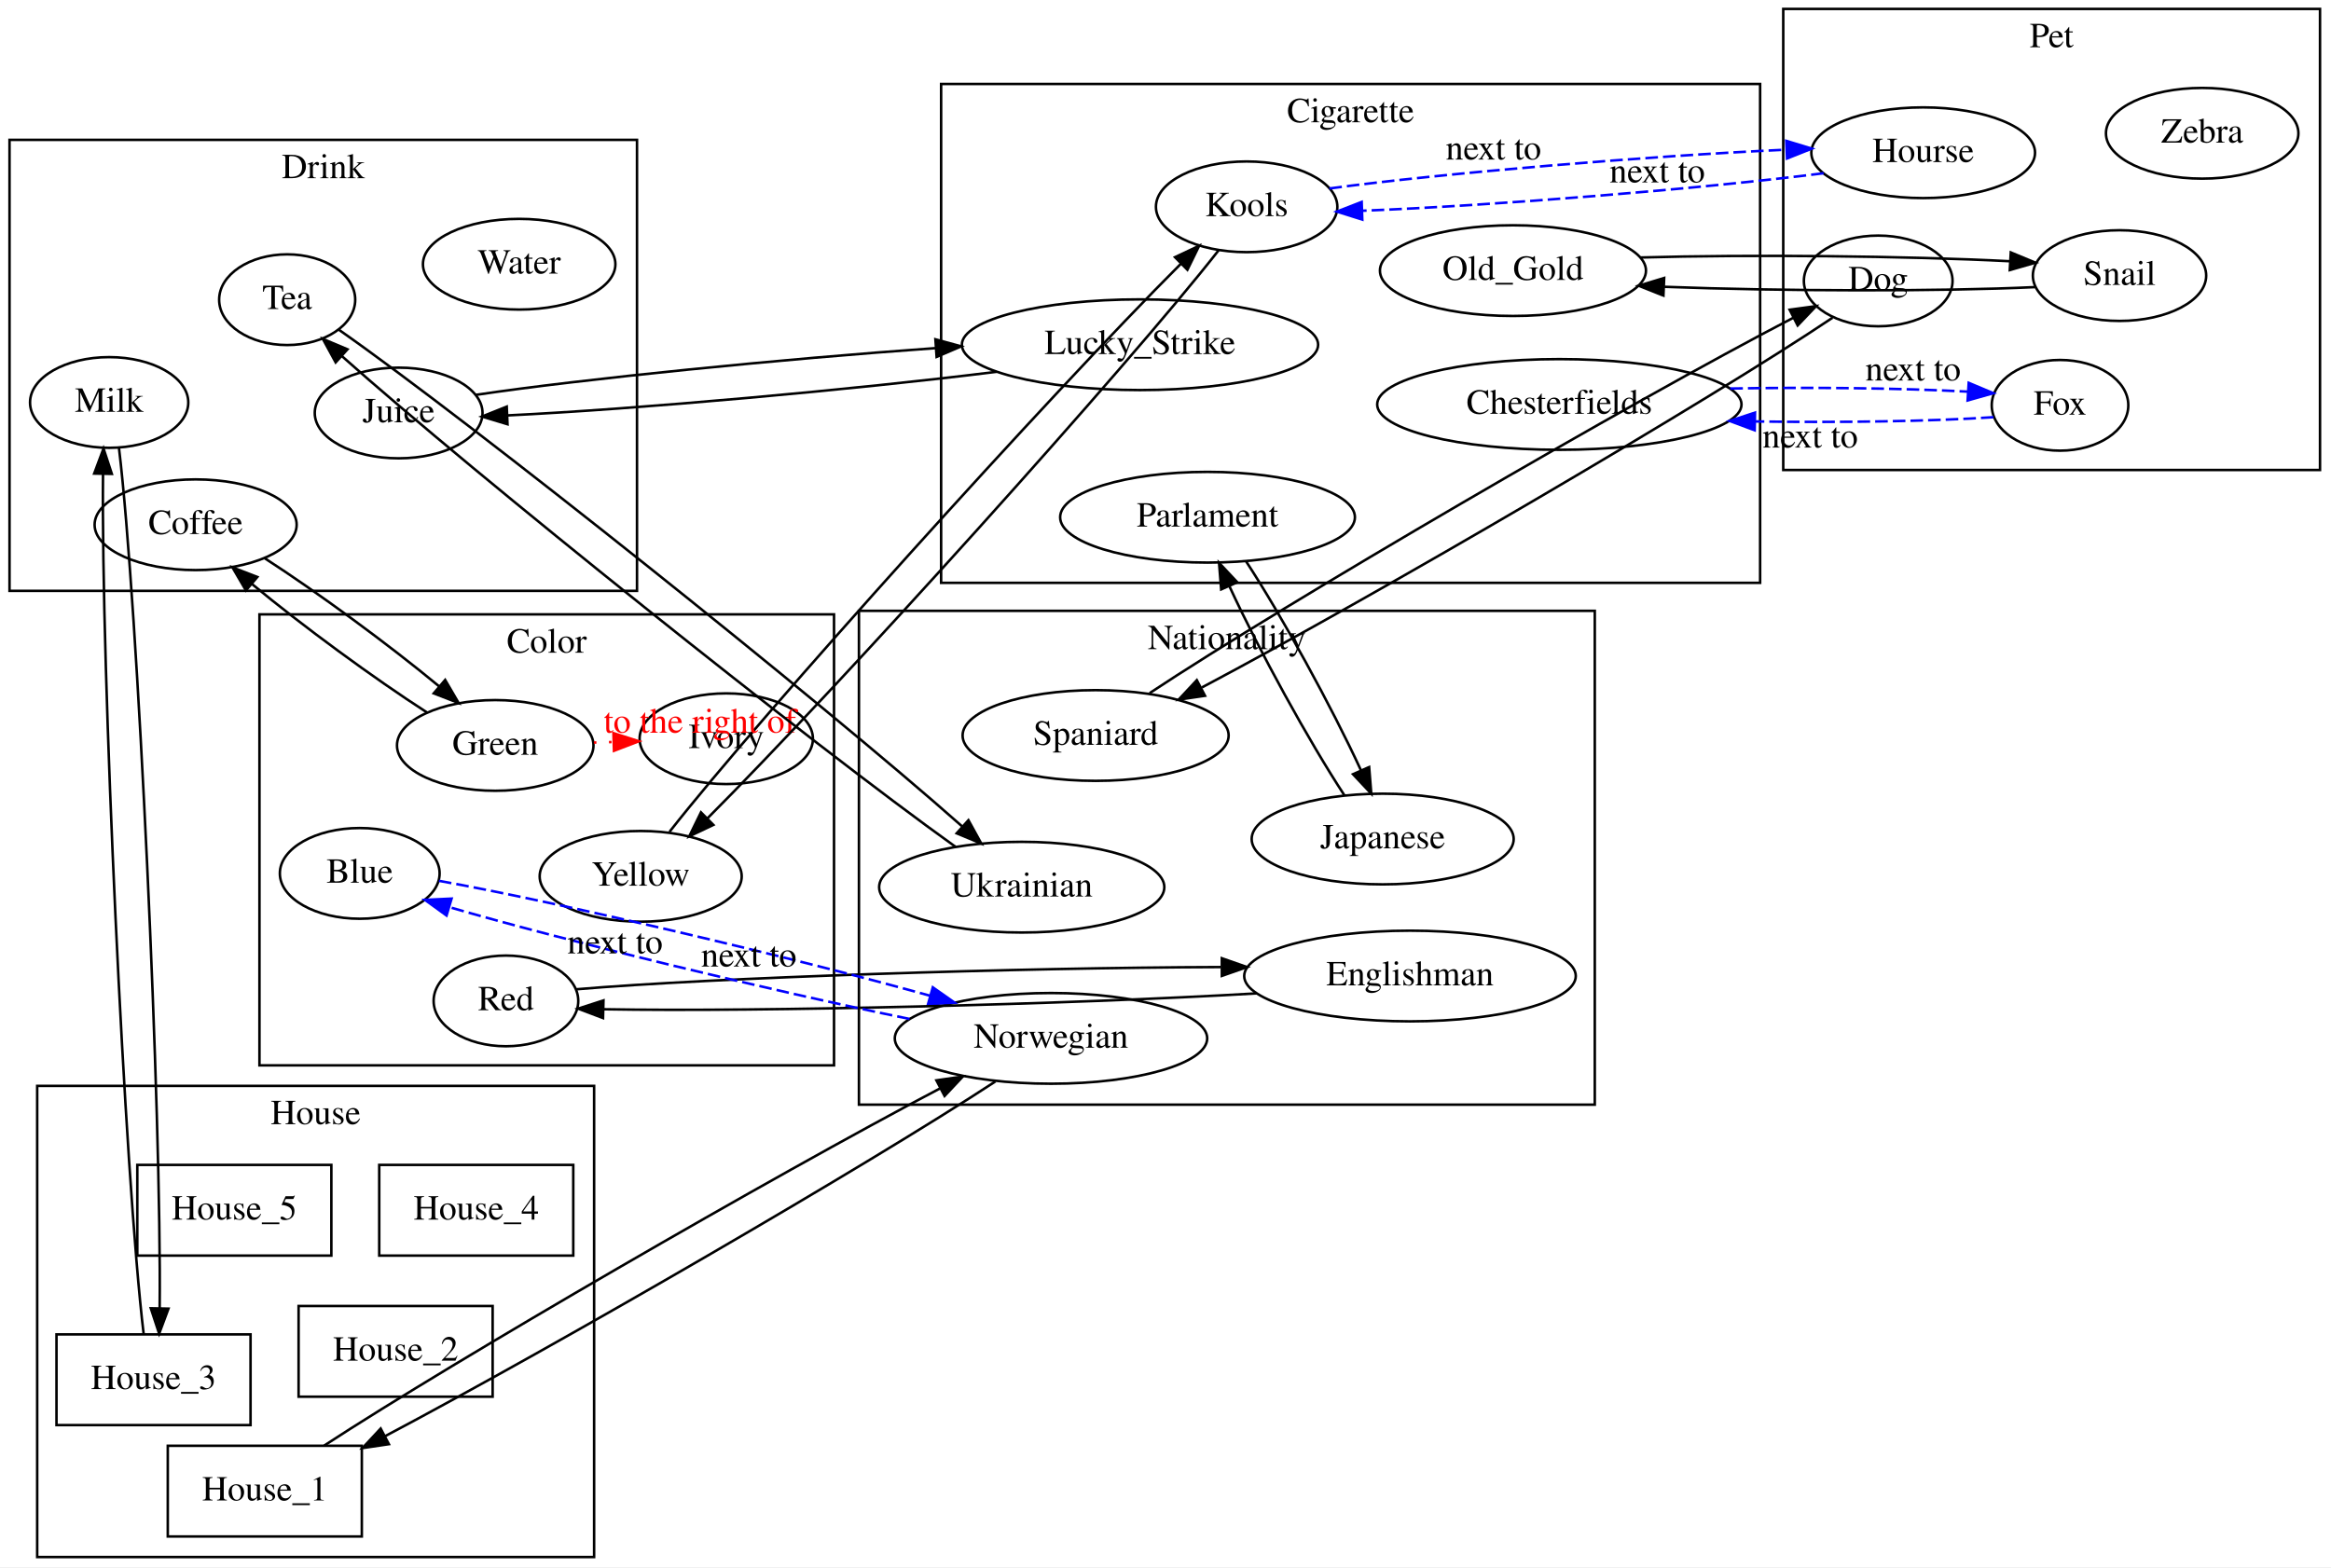
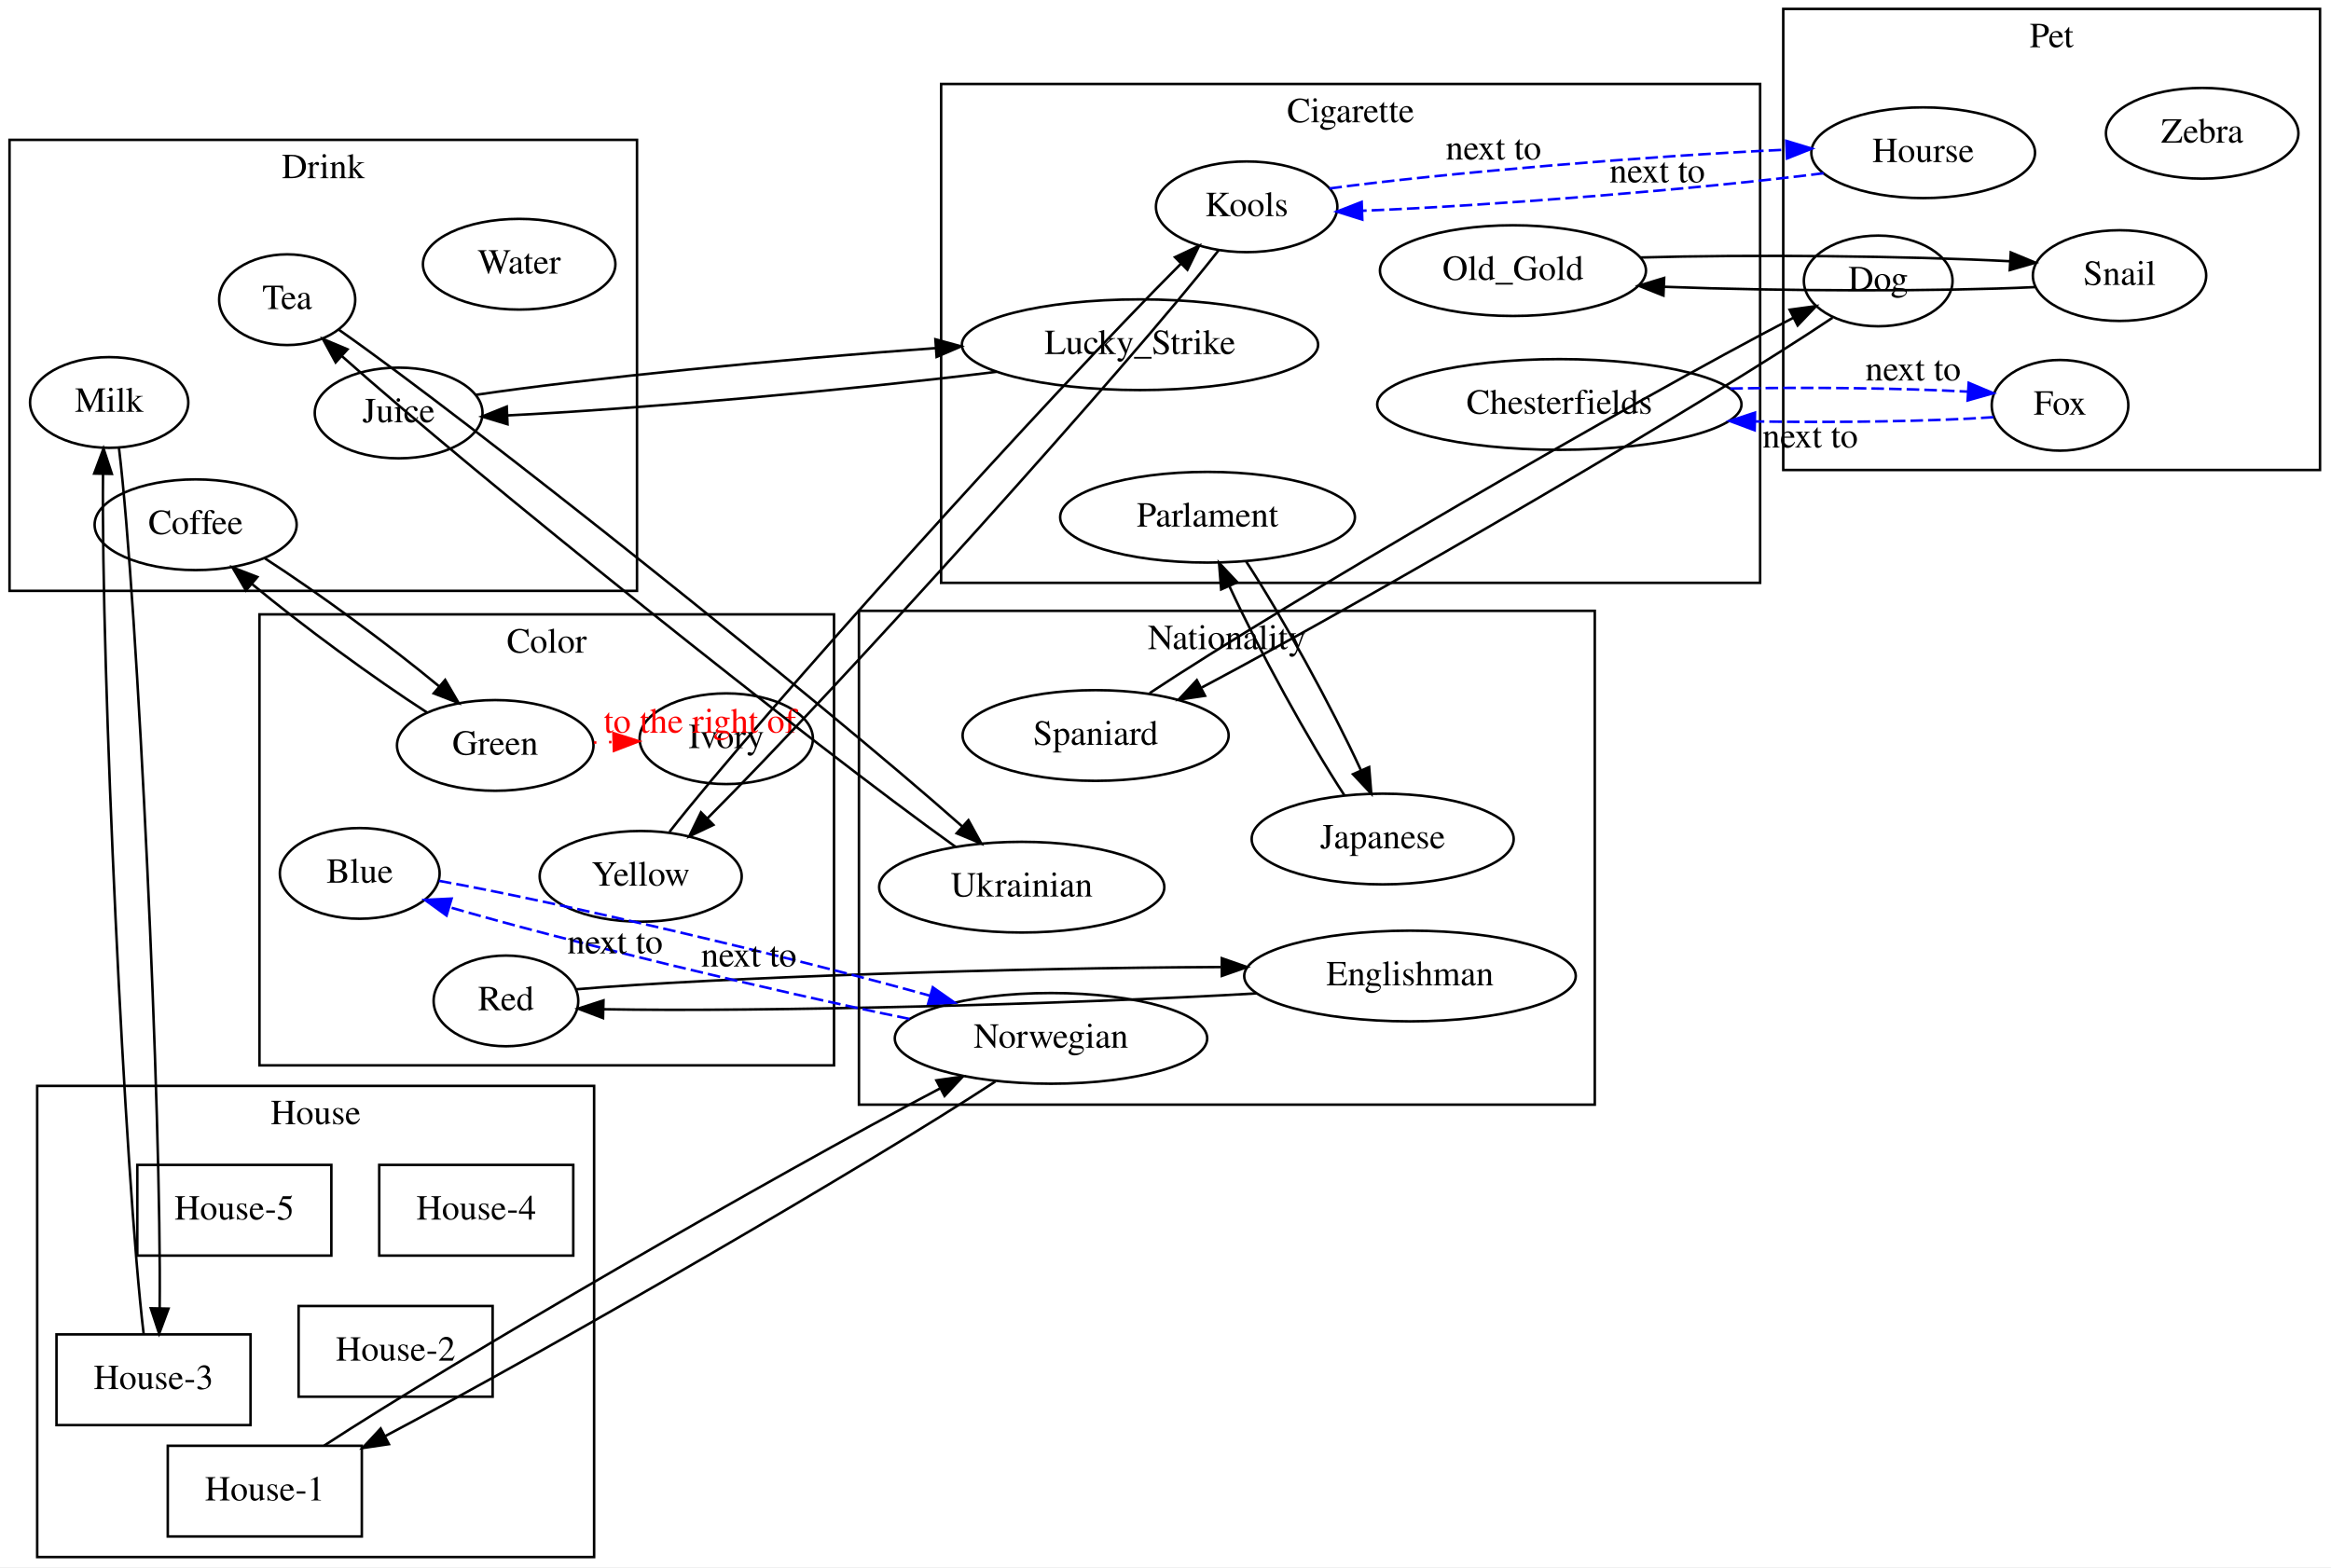
<svg xmlns="http://www.w3.org/2000/svg" width="925pt" height="622pt" viewBox="0.00 0.00 925.00 622.00">
  <g id="graph0" class="graph" transform="scale(1 1) rotate(0) translate(4 618)">
    <polygon fill="white" stroke="transparent" points="-4,4 -4,-618 921,-618 921,4 -4,4" />
    <g id="clust1" class="cluster">
      <polygon fill="none" stroke="black" points="10.76,-0.01 10.76,-187.01 231.76,-187.01 231.76,-0.01 10.76,-0.01" />
      <text text-anchor="middle" x="121.26" y="-171.81" font-family="Times,serif" font-size="14.00">House</text>
    </g>
    <g id="clust2" class="cluster">
      <polygon fill="none" stroke="black" points="98.96,-195.16 98.96,-374.16 326.96,-374.16 326.96,-195.16 98.96,-195.16" />
      <text text-anchor="middle" x="212.96" y="-358.96" font-family="Times,serif" font-size="14.00">Color</text>
    </g>
    <g id="clust3" class="cluster">
      <polygon fill="none" stroke="black" points="336.85,-179.56 336.85,-375.56 628.85,-375.56 628.85,-179.56 336.85,-179.56" />
      <text text-anchor="middle" x="482.85" y="-360.36" font-family="Times,serif" font-size="14.00">Nationality</text>
    </g>
    <g id="clust4" class="cluster">
      <polygon fill="none" stroke="black" points="703.64,-431.46 703.64,-614.46 916.64,-614.46 916.64,-431.46 703.64,-431.46" />
      <text text-anchor="middle" x="810.14" y="-599.26" font-family="Times,serif" font-size="14.00">Pet</text>
    </g>
    <g id="clust5" class="cluster">
      <polygon fill="none" stroke="black" points="369.46,-386.67 369.46,-584.67 694.46,-584.67 694.46,-386.67 369.46,-386.67" />
      <text text-anchor="middle" x="531.96" y="-569.47" font-family="Times,serif" font-size="14.00">Cigarette</text>
    </g>
    <g id="clust6" class="cluster">
      <polygon fill="none" stroke="black" points="-0.22,-383.49 -0.22,-562.49 248.78,-562.49 248.78,-383.49 -0.22,-383.49" />
      <text text-anchor="middle" x="124.28" y="-547.29" font-family="Times,serif" font-size="14.00">Drink</text>
    </g>
    <g id="node1" class="node">
      <polygon fill="none" stroke="black" points="139.58,-44.17 62.58,-44.17 62.58,-8.17 139.58,-8.17 139.58,-44.17" />
-       <text text-anchor="middle" x="101.08" y="-22.47" font-family="Times,serif" font-size="14.00">House_1</text>
+       <text text-anchor="middle" x="101.08" y="-22.47" font-family="Times,serif" font-size="14.00">House-1</text>
    </g>
    <g id="node15" class="node">
      <ellipse fill="none" stroke="black" cx="413.06" cy="-205.87" rx="61.99" ry="18" />
      <text text-anchor="middle" x="413.06" y="-202.17" font-family="Times,serif" font-size="14.00">Norwegian</text>
    </g>
    <g id="edge17" class="edge">
      <path fill="none" stroke="black" d="M124.66,-44.26C176.72,-78.26 301.98,-150.74 369.02,-186.01" />
      <polygon fill="black" stroke="black" points="367.59,-189.21 378.08,-190.73 370.83,-183.01 367.59,-189.21" />
    </g>
    <g id="node2" class="node">
      <polygon fill="none" stroke="black" points="191.49,-99.65 114.49,-99.65 114.49,-63.65 191.49,-63.65 191.49,-99.65" />
-       <text text-anchor="middle" x="152.99" y="-77.95" font-family="Times,serif" font-size="14.00">House_2</text>
+       <text text-anchor="middle" x="152.99" y="-77.95" font-family="Times,serif" font-size="14.00">House-2</text>
    </g>
    <g id="node3" class="node">
      <polygon fill="none" stroke="black" points="95.42,-88.38 18.42,-88.38 18.42,-52.38 95.42,-52.38 95.42,-88.38" />
-       <text text-anchor="middle" x="56.92" y="-66.68" font-family="Times,serif" font-size="14.00">House_3</text>
+       <text text-anchor="middle" x="56.92" y="-66.68" font-family="Times,serif" font-size="14.00">House-3</text>
    </g>
    <g id="node27" class="node">
      <ellipse fill="none" stroke="black" cx="39.32" cy="-458.26" rx="31.4" ry="18" />
      <text text-anchor="middle" x="39.32" y="-454.56" font-family="Times,serif" font-size="14.00">Milk</text>
    </g>
    <g id="edge15" class="edge">
      <path fill="none" stroke="black" d="M53.02,-88.43C45.54,-150.32 36.06,-354.26 36.88,-429.79" />
      <polygon fill="black" stroke="black" points="33.38,-430.04 37.08,-439.97 40.38,-429.91 33.38,-430.04" />
    </g>
    <g id="node4" class="node">
      <polygon fill="none" stroke="black" points="223.49,-155.65 146.49,-155.65 146.49,-119.65 223.49,-119.65 223.49,-155.65" />
-       <text text-anchor="middle" x="184.99" y="-133.95" font-family="Times,serif" font-size="14.00">House_4</text>
+       <text text-anchor="middle" x="184.99" y="-133.95" font-family="Times,serif" font-size="14.00">House-4</text>
    </g>
    <g id="node5" class="node">
      <polygon fill="none" stroke="black" points="127.49,-155.65 50.49,-155.65 50.49,-119.65 127.49,-119.65 127.49,-155.65" />
-       <text text-anchor="middle" x="88.99" y="-133.95" font-family="Times,serif" font-size="14.00">House_5</text>
+       <text text-anchor="middle" x="88.99" y="-133.95" font-family="Times,serif" font-size="14.00">House-5</text>
    </g>
    <g id="node6" class="node">
      <ellipse fill="none" stroke="black" cx="284.2" cy="-324.8" rx="34.39" ry="18" />
      <text text-anchor="middle" x="284.2" y="-321.1" font-family="Times,serif" font-size="14.00">Ivory</text>
    </g>
    <g id="node7" class="node">
      <ellipse fill="none" stroke="black" cx="250.24" cy="-270.18" rx="40.09" ry="18" />
      <text text-anchor="middle" x="250.24" y="-266.48" font-family="Times,serif" font-size="14.00">Yellow</text>
    </g>
    <g id="node24" class="node">
      <ellipse fill="none" stroke="black" cx="490.7" cy="-535.92" rx="36" ry="18" />
      <text text-anchor="middle" x="490.7" y="-532.22" font-family="Times,serif" font-size="14.00">Kools</text>
    </g>
    <g id="edge13" class="edge">
      <path fill="none" stroke="black" d="M261.7,-287.88C298.41,-334.74 412.69,-461.42 464.65,-513.35" />
      <polygon fill="black" stroke="black" points="462.27,-515.92 471.85,-520.45 467.19,-510.93 462.27,-515.92" />
    </g>
    <g id="node8" class="node">
      <ellipse fill="none" stroke="black" cx="196.77" cy="-220.74" rx="28.7" ry="18" />
      <text text-anchor="middle" x="196.77" y="-217.04" font-family="Times,serif" font-size="14.00">Red</text>
    </g>
    <g id="node11" class="node">
      <ellipse fill="none" stroke="black" cx="555.52" cy="-230.62" rx="65.79" ry="18" />
      <text text-anchor="middle" x="555.52" y="-226.92" font-family="Times,serif" font-size="14.00">Englishman</text>
    </g>
    <g id="edge2" class="edge">
      <path fill="none" stroke="black" d="M224.52,-225.34C278.79,-230 400.63,-233.95 480.38,-234.17" />
      <polygon fill="black" stroke="black" points="480.85,-237.67 490.86,-234.17 480.86,-230.67 480.85,-237.67" />
    </g>
    <g id="node9" class="node">
      <ellipse fill="none" stroke="black" cx="192.52" cy="-322.14" rx="38.99" ry="18" />
      <text text-anchor="middle" x="192.52" y="-318.44" font-family="Times,serif" font-size="14.00">Green</text>
    </g>
    <g id="edge9" class="edge">
      <path fill="none" stroke="red" stroke-dasharray="1,5" d="M231.67,-323.28C234.27,-323.35 236.89,-323.43 239.52,-323.51" />
      <polygon fill="red" stroke="red" points="239.43,-327.01 249.53,-323.8 239.64,-320.01 239.43,-327.01" />
      <text text-anchor="start" x="235.59" y="-327.19" font-family="Times,serif" font-size="14.00" fill="red">to the right of</text>
    </g>
    <g id="node26" class="node">
      <ellipse fill="none" stroke="black" cx="73.63" cy="-409.73" rx="40.09" ry="18" />
      <text text-anchor="middle" x="73.63" y="-406.03" font-family="Times,serif" font-size="14.00">Coffee</text>
    </g>
    <g id="edge6" class="edge">
      <path fill="none" stroke="black" d="M165.47,-335.21C144.49,-348.7 115.83,-369.75 96.1,-386.12" />
      <polygon fill="black" stroke="black" points="93.59,-383.66 88.24,-392.81 98.12,-388.99 93.59,-383.66" />
    </g>
    <g id="node10" class="node">
      <ellipse fill="none" stroke="black" cx="138.75" cy="-271.35" rx="31.7" ry="18" />
      <text text-anchor="middle" x="138.75" y="-267.65" font-family="Times,serif" font-size="14.00">Blue</text>
    </g>
    <g id="edge27" class="edge">
      <path fill="none" stroke="blue" stroke-dasharray="5,2" d="M170.18,-268.4C217.93,-259.84 309.08,-238.39 365.13,-222.78" />
      <polygon fill="blue" stroke="blue" points="366.16,-226.13 374.83,-220.04 364.25,-219.39 366.16,-226.13" />
      <text text-anchor="middle" x="293.16" y="-234.39" font-family="Times,serif" font-size="14.00">next to</text>
    </g>
    <g id="edge1" class="edge">
      <path fill="none" stroke="black" d="M494.81,-223.73C420.79,-219.4 297.89,-216.3 235.57,-217.43" />
      <polygon fill="black" stroke="black" points="235.3,-213.93 225.39,-217.67 235.47,-220.93 235.3,-213.93" />
    </g>
    <g id="node12" class="node">
      <ellipse fill="none" stroke="black" cx="430.77" cy="-326.08" rx="52.79" ry="18" />
      <text text-anchor="middle" x="430.77" y="-322.38" font-family="Times,serif" font-size="14.00">Spaniard</text>
    </g>
    <g id="node16" class="node">
      <ellipse fill="none" stroke="black" cx="741.32" cy="-506.5" rx="29.5" ry="18" />
      <text text-anchor="middle" x="741.32" y="-502.8" font-family="Times,serif" font-size="14.00">Dog</text>
    </g>
    <g id="edge3" class="edge">
      <path fill="none" stroke="black" d="M452.22,-342.91C505.44,-378.21 643.64,-458.7 707.77,-491.95" />
      <polygon fill="black" stroke="black" points="706.18,-495.07 716.67,-496.5 709.36,-488.83 706.18,-495.07" />
    </g>
    <g id="node13" class="node">
      <ellipse fill="none" stroke="black" cx="401.45" cy="-265.88" rx="56.59" ry="18" />
      <text text-anchor="middle" x="401.45" y="-262.18" font-family="Times,serif" font-size="14.00">Ukrainian</text>
    </g>
    <g id="node28" class="node">
      <ellipse fill="none" stroke="black" cx="109.96" cy="-499.05" rx="27" ry="18" />
      <text text-anchor="middle" x="109.96" y="-495.35" font-family="Times,serif" font-size="14.00">Tea</text>
    </g>
    <g id="edge7" class="edge">
      <path fill="none" stroke="black" d="M375.16,-281.91C318.09,-322.72 184.09,-429.9 131.56,-476.75" />
      <polygon fill="black" stroke="black" points="129.2,-474.17 124.13,-483.47 133.89,-479.36 129.2,-474.17" />
    </g>
    <g id="node14" class="node">
      <ellipse fill="none" stroke="black" cx="544.68" cy="-284.99" rx="51.99" ry="18" />
      <text text-anchor="middle" x="544.68" y="-281.29" font-family="Times,serif" font-size="14.00">Japanese</text>
    </g>
    <g id="node25" class="node">
      <ellipse fill="none" stroke="black" cx="475.18" cy="-412.71" rx="58.49" ry="18" />
      <text text-anchor="middle" x="475.18" y="-409.01" font-family="Times,serif" font-size="14.00">Parlament</text>
    </g>
    <g id="edge24" class="edge">
      <path fill="none" stroke="black" d="M529.55,-302.26C515.51,-323.6 495.5,-360.07 483.89,-385.26" />
      <polygon fill="black" stroke="black" points="480.59,-384.07 479.74,-394.63 486.99,-386.9 480.59,-384.07" />
    </g>
    <g id="edge16" class="edge">
      <path fill="none" stroke="black" d="M391,-188.77C340.79,-155.8 217.23,-84.2 148.72,-47.93" />
      <polygon fill="black" stroke="black" points="150.32,-44.81 139.84,-43.26 147.06,-51.01 150.32,-44.81" />
    </g>
    <g id="edge26" class="edge">
      <path fill="none" stroke="blue" stroke-dasharray="5,2" d="M356.92,-213.59C302.16,-224.75 220.55,-244.5 174.22,-257.98" />
      <polygon fill="blue" stroke="blue" points="173.2,-254.63 164.62,-260.84 175.2,-261.34 173.2,-254.63" />
      <text text-anchor="middle" x="240.07" y="-239.58" font-family="Times,serif" font-size="14.00">next to</text>
    </g>
    <g id="edge4" class="edge">
      <path fill="none" stroke="black" d="M723.19,-491.89C674.76,-459.28 541.63,-381.49 472.94,-345.15" />
      <polygon fill="black" stroke="black" points="474.18,-341.85 463.7,-340.31 470.93,-348.05 474.18,-341.85" />
    </g>
    <g id="node17" class="node">
      <ellipse fill="none" stroke="black" cx="759.17" cy="-557.38" rx="44.39" ry="18" />
      <text text-anchor="middle" x="759.17" y="-553.68" font-family="Times,serif" font-size="14.00">Hourse</text>
    </g>
    <g id="edge21" class="edge">
      <path fill="none" stroke="blue" stroke-dasharray="5,2" d="M719.66,-549.24C670.92,-543.05 588.2,-536.35 536.66,-534.36" />
      <polygon fill="blue" stroke="blue" points="536.59,-530.85 526.48,-534.02 536.35,-537.85 536.59,-530.85" />
      <text text-anchor="middle" x="653.66" y="-545.6" font-family="Times,serif" font-size="14.00">next to</text>
    </g>
    <g id="node18" class="node">
      <ellipse fill="none" stroke="black" cx="837.08" cy="-508.62" rx="34.39" ry="18" />
      <text text-anchor="middle" x="837.08" y="-504.92" font-family="Times,serif" font-size="14.00">Snail</text>
    </g>
    <g id="node21" class="node">
      <ellipse fill="none" stroke="black" cx="596.38" cy="-510.59" rx="52.79" ry="18" />
      <text text-anchor="middle" x="596.38" y="-506.89" font-family="Times,serif" font-size="14.00">Old_Gold</text>
    </g>
    <g id="edge11" class="edge">
      <path fill="none" stroke="black" d="M803.57,-504.05C765.6,-502.26 702.97,-502.41 656.5,-504.17" />
      <polygon fill="black" stroke="black" points="656.09,-500.68 646.25,-504.59 656.38,-507.67 656.09,-500.68" />
    </g>
    <g id="node19" class="node">
      <ellipse fill="none" stroke="black" cx="813.47" cy="-457.13" rx="27.1" ry="18" />
      <text text-anchor="middle" x="813.47" y="-453.43" font-family="Times,serif" font-size="14.00">Fox</text>
    </g>
    <g id="node22" class="node">
      <ellipse fill="none" stroke="black" cx="614.79" cy="-457.47" rx="72.29" ry="18" />
      <text text-anchor="middle" x="614.79" y="-453.77" font-family="Times,serif" font-size="14.00">Chesterfields</text>
    </g>
    <g id="edge19" class="edge">
      <path fill="none" stroke="blue" stroke-dasharray="5,2" d="M787.08,-452.42C762.97,-450.77 726.09,-450.22 692.63,-450.73" />
      <polygon fill="blue" stroke="blue" points="692.3,-447.23 682.37,-450.92 692.43,-454.23 692.3,-447.23" />
      <text text-anchor="middle" x="714.35" y="-440.37" font-family="Times,serif" font-size="14.00">next to</text>
    </g>
    <g id="node20" class="node">
      <ellipse fill="none" stroke="black" cx="869.88" cy="-565.1" rx="38.19" ry="18" />
      <text text-anchor="middle" x="869.88" y="-561.4" font-family="Times,serif" font-size="14.00">Zebra</text>
    </g>
    <g id="edge10" class="edge">
      <path fill="none" stroke="black" d="M646.89,-515.8C690.36,-517.04 752.43,-516.44 793.7,-514.31" />
      <polygon fill="black" stroke="black" points="793.93,-517.8 803.72,-513.74 793.53,-510.81 793.93,-517.8" />
    </g>
    <g id="edge18" class="edge">
      <path fill="none" stroke="blue" stroke-dasharray="5,2" d="M682.62,-463.79C714.14,-464.38 750.38,-463.97 776.71,-462.57" />
      <polygon fill="blue" stroke="blue" points="777.23,-466.05 787,-461.94 776.8,-459.06 777.23,-466.05" />
      <text text-anchor="middle" x="755.17" y="-466.98" font-family="Times,serif" font-size="14.00">next to</text>
    </g>
    <g id="node23" class="node">
      <ellipse fill="none" stroke="black" cx="448.38" cy="-481.18" rx="70.69" ry="18" />
      <text text-anchor="middle" x="448.38" y="-477.48" font-family="Times,serif" font-size="14.00">Lucky_Strike</text>
    </g>
    <g id="node29" class="node">
      <ellipse fill="none" stroke="black" cx="154.19" cy="-454.09" rx="33.29" ry="18" />
      <text text-anchor="middle" x="154.19" y="-450.39" font-family="Times,serif" font-size="14.00">Juice</text>
    </g>
    <g id="edge22" class="edge">
      <path fill="none" stroke="black" d="M391.46,-470.43C334.69,-463.34 248.73,-455.61 197.36,-453.12" />
      <polygon fill="black" stroke="black" points="197.39,-449.62 187.25,-452.68 197.09,-456.61 197.39,-449.62" />
    </g>
    <g id="edge12" class="edge">
      <path fill="none" stroke="black" d="M479.56,-518.63C443.31,-472.25 329.1,-345.61 276.76,-293.23" />
      <polygon fill="black" stroke="black" points="279.08,-290.6 269.51,-286.06 274.16,-295.58 279.08,-290.6" />
    </g>
    <g id="edge20" class="edge">
      <path fill="none" stroke="blue" stroke-dasharray="5,2" d="M523.52,-543.19C568.66,-549.29 650.47,-556.13 704.82,-558.59" />
      <polygon fill="blue" stroke="blue" points="704.84,-562.09 714.97,-559.01 705.13,-555.1 704.84,-562.09" />
      <text text-anchor="middle" x="588.67" y="-554.69" font-family="Times,serif" font-size="14.00">next to</text>
    </g>
    <g id="edge25" class="edge">
      <path fill="none" stroke="black" d="M490.49,-395.17C504.54,-373.76 524.47,-337.41 536.03,-312.33" />
      <polygon fill="black" stroke="black" points="539.31,-313.55 540.16,-302.99 532.91,-310.72 539.31,-313.55" />
    </g>
    <g id="edge5" class="edge">
      <path fill="none" stroke="black" d="M100.98,-396.47C121.97,-382.94 150.52,-361.96 170.17,-345.66" />
      <polygon fill="black" stroke="black" points="172.65,-348.14 177.99,-338.99 168.11,-342.81 172.65,-348.14" />
    </g>
    <g id="edge14" class="edge">
      <path fill="none" stroke="black" d="M43.21,-440.21C50.7,-378.33 60.17,-174.39 59.36,-98.85" />
      <polygon fill="black" stroke="black" points="62.85,-98.6 59.16,-88.67 55.85,-98.74 62.85,-98.6" />
    </g>
    <g id="edge8" class="edge">
      <path fill="none" stroke="black" d="M130.38,-487.19C182.86,-450.51 321.9,-339.55 377.78,-290.03" />
      <polygon fill="black" stroke="black" points="380.3,-292.47 385.41,-283.19 375.63,-287.26 380.3,-292.47" />
    </g>
    <g id="edge23" class="edge">
      <path fill="none" stroke="black" d="M184.72,-461.26C227.45,-467.65 306.63,-475.53 367.11,-479.82" />
      <polygon fill="black" stroke="black" points="367.19,-483.33 377.4,-480.53 367.67,-476.35 367.19,-483.33" />
    </g>
    <g id="node30" class="node">
      <ellipse fill="none" stroke="black" cx="202.02" cy="-513.13" rx="38.19" ry="18" />
      <text text-anchor="middle" x="202.02" y="-509.43" font-family="Times,serif" font-size="14.00">Water</text>
    </g>
  </g>
</svg>
